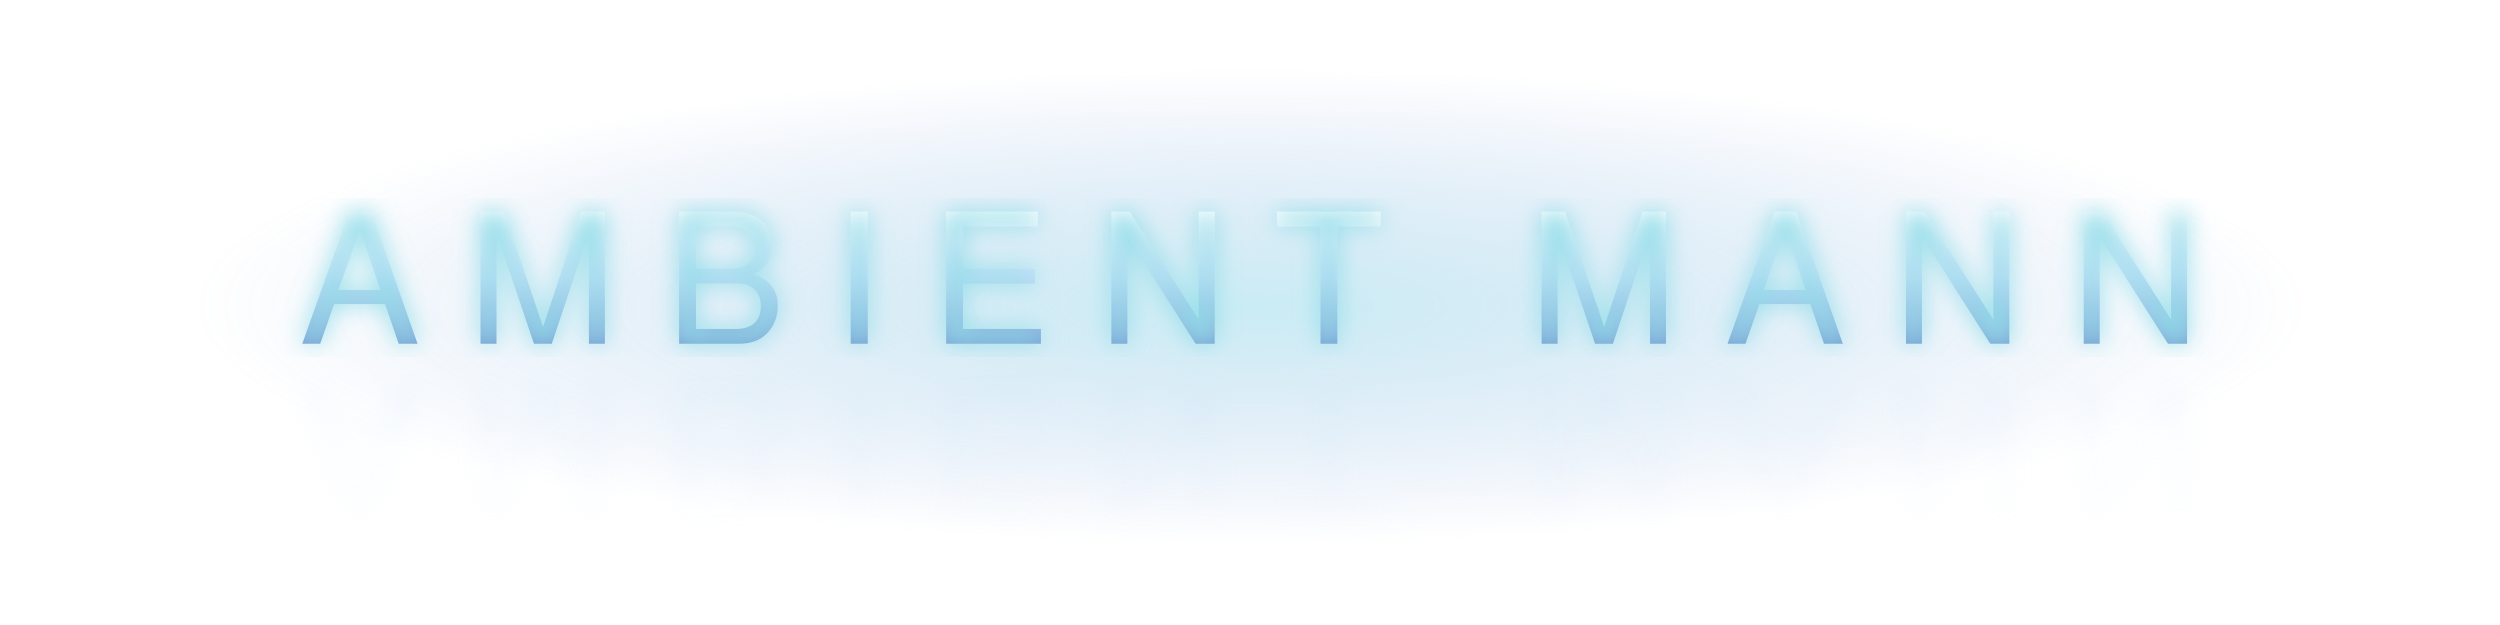
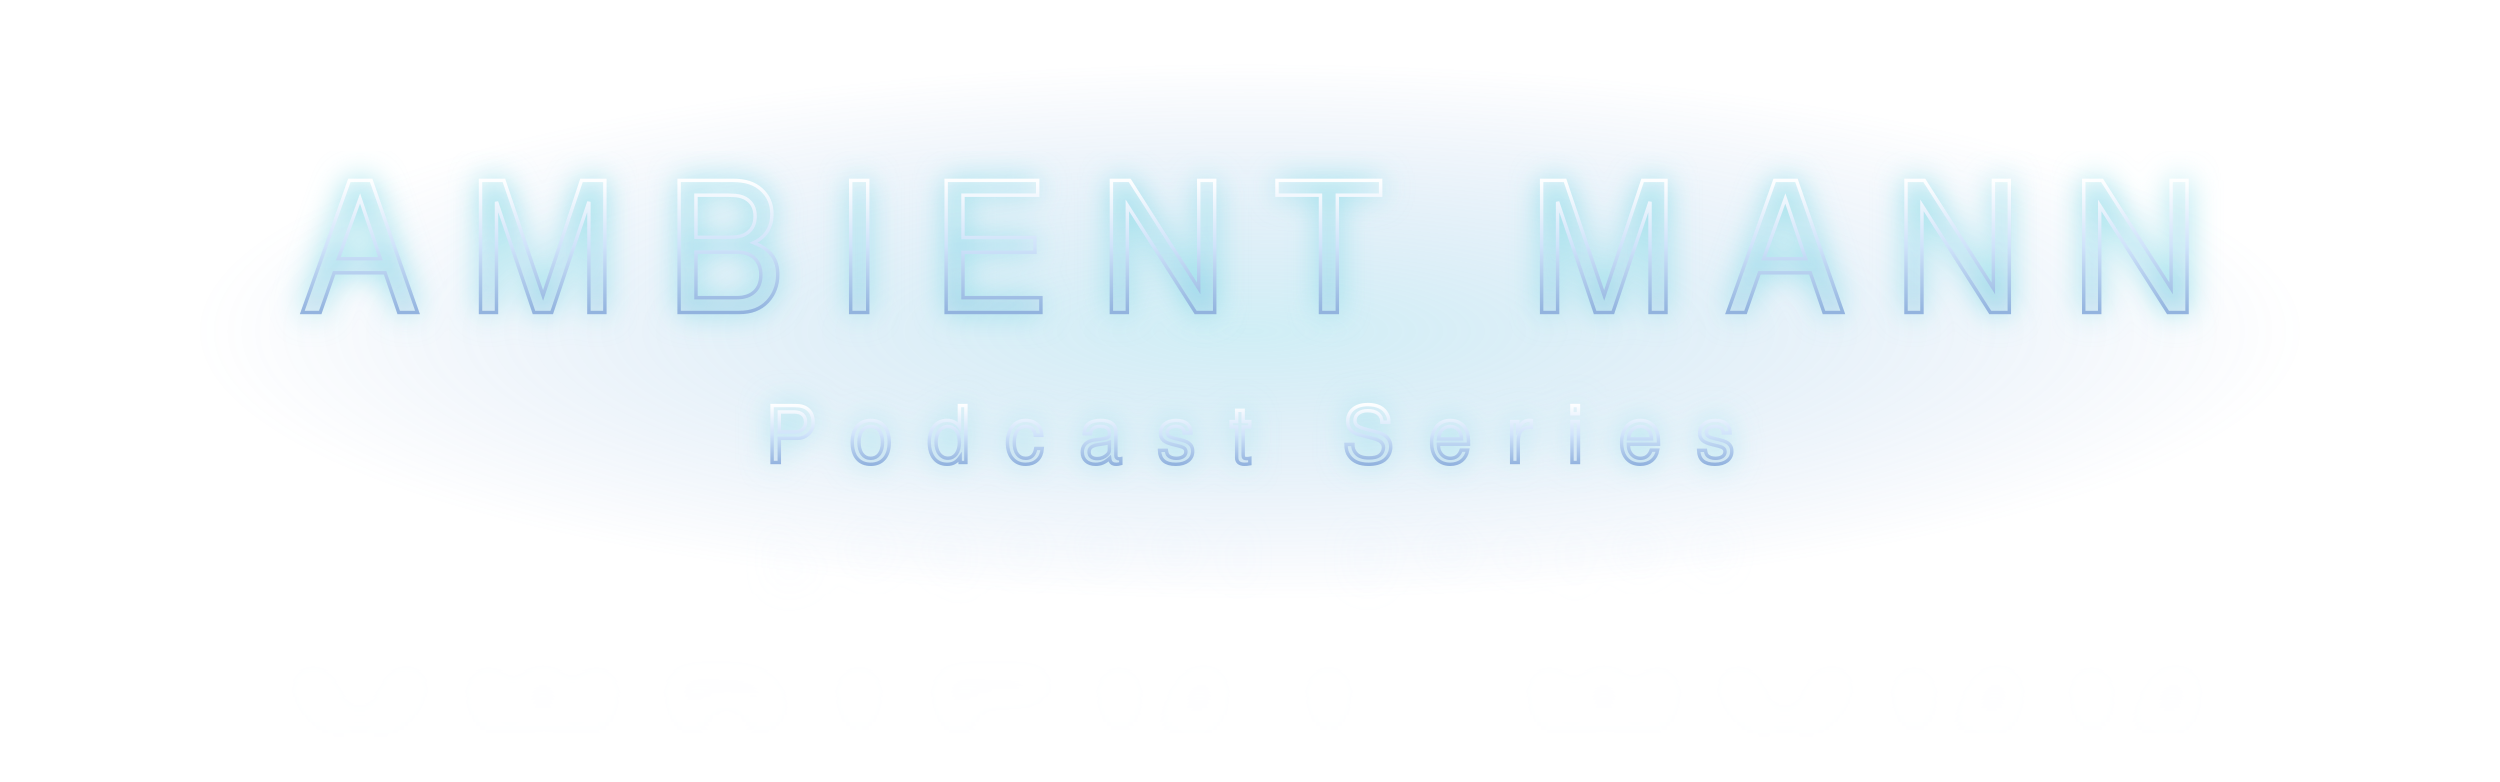
- <svg xmlns="http://www.w3.org/2000/svg" viewBox="0 0 800 200" width="800" height="200">
+ <svg xmlns="http://www.w3.org/2000/svg" viewBox="0 0 800 250" width="800" height="250">
  <defs>
    <style>
-  .br{animation:br 12s ease-in-out infinite}@keyframes br{0%,100%{opacity:.28}50%{opacity:.7}}
-  .gl{animation:gl 9s ease-in-out infinite}@keyframes gl{0%,100%{opacity:.18}50%{opacity:.4}}
+  .br{animation:br 12s ease-in-out infinite}@keyframes br{0%,100%{opacity:.26}50%{opacity:.66}}
+  .gl{animation:gl 9s ease-in-out infinite}@keyframes gl{0%,100%{opacity:.16}50%{opacity:.38}}
 .rip{animation:rp 18s ease-in-out infinite alternate}@keyframes rp{from{transform:translateX(-8px)}to{transform:translateX(8px)}}
+  text{font-family:'Avenir Next','Helvetica Neue',Helvetica,Arial,sans-serif;font-weight:300}
</style>
    <linearGradient id="silver" x1="0" y1="0" x2="0" y2="1">
      <stop offset="0" stop-color="#fff" />
-       <stop offset=".5" stop-color="#c9def8" />
-       <stop offset="1" stop-color="#7ba1d4" />
+       <stop offset=".5" stop-color="#cfe2fa" />
+       <stop offset="1" stop-color="#8fb0dd" />
    </linearGradient>
    <radialGradient id="halo">
-       <stop offset="0" stop-color="#63c8e0" stop-opacity=".34" />
+       <stop offset="0" stop-color="#63c8e0" stop-opacity=".30" />
      <stop offset="1" stop-color="#4d7fd0" stop-opacity="0" />
    </radialGradient>
    <linearGradient id="fade" x1="0" y1="0" x2="0" y2="1">
-       <stop offset="0" stop-color="#fff" stop-opacity=".30" />
+       <stop offset="0" stop-color="#fff" stop-opacity=".26" />
      <stop offset="1" stop-color="#fff" stop-opacity="0" />
    </linearGradient>
    <mask id="fm">
-       <rect x="0" y="118" width="800" height="60" fill="url(#fade)" />
+       <rect x="0" y="162" width="800" height="78" fill="url(#fade)" />
    </mask>
-     <filter id="b4">
-       <feGaussianBlur stdDeviation="4" />
+     <filter id="b5">
+       <feGaussianBlur stdDeviation="5" />
    </filter>
+     <g id="ord">
+       <text x="400" y="100" text-anchor="middle" font-size="58" letter-spacing="15">AMBIENT MANN</text>
+       <text x="400" y="148" text-anchor="middle" font-size="25" letter-spacing="11">Podcast Series</text>
+     </g>
  </defs>
-   <ellipse class="br" cx="400" cy="98" rx="340" ry="76" fill="url(#halo)" />
-   <text x="400" y="110" text-anchor="middle" fill="url(#silver)" font-family="'Avenir Next','Helvetica Neue',Helvetica,Arial,sans-serif" font-size="58" font-weight="300" letter-spacing="15">AMBIENT MANN</text>
-   <text class="gl" x="400" y="110" text-anchor="middle" fill="#8fdce8" filter="url(#b4)" font-family="'Avenir Next','Helvetica Neue',Helvetica,Arial,sans-serif" font-size="58" font-weight="300" letter-spacing="15">AMBIENT MANN</text>
+   <ellipse class="br" cx="400" cy="106" rx="340" ry="86" fill="url(#halo)" />
+   <use href="#ord" class="gl" fill="#8fdce8" filter="url(#b5)" />
+   <use href="#ord" fill="url(#silver)" fill-opacity=".16" stroke="url(#silver)" stroke-width="1.1" stroke-opacity=".95" />
  <g mask="url(#fm)" class="rip">
-     <g transform="translate(0,234) scale(1,-1)" opacity=".5" filter="url(#b4)">
-       <text x="400" y="110" text-anchor="middle" fill="#bcdcff" font-family="'Avenir Next','Helvetica Neue',Helvetica,Arial,sans-serif" font-size="58" font-weight="300" letter-spacing="15">AMBIENT MANN</text>
+     <g transform="translate(0,318) scale(1,-1)" opacity=".45" filter="url(#b5)">
+       <use href="#ord" fill="#bcdcff" fill-opacity=".35" stroke="#bcdcff" stroke-width="1" stroke-opacity=".6" />
    </g>
  </g>
</svg>
